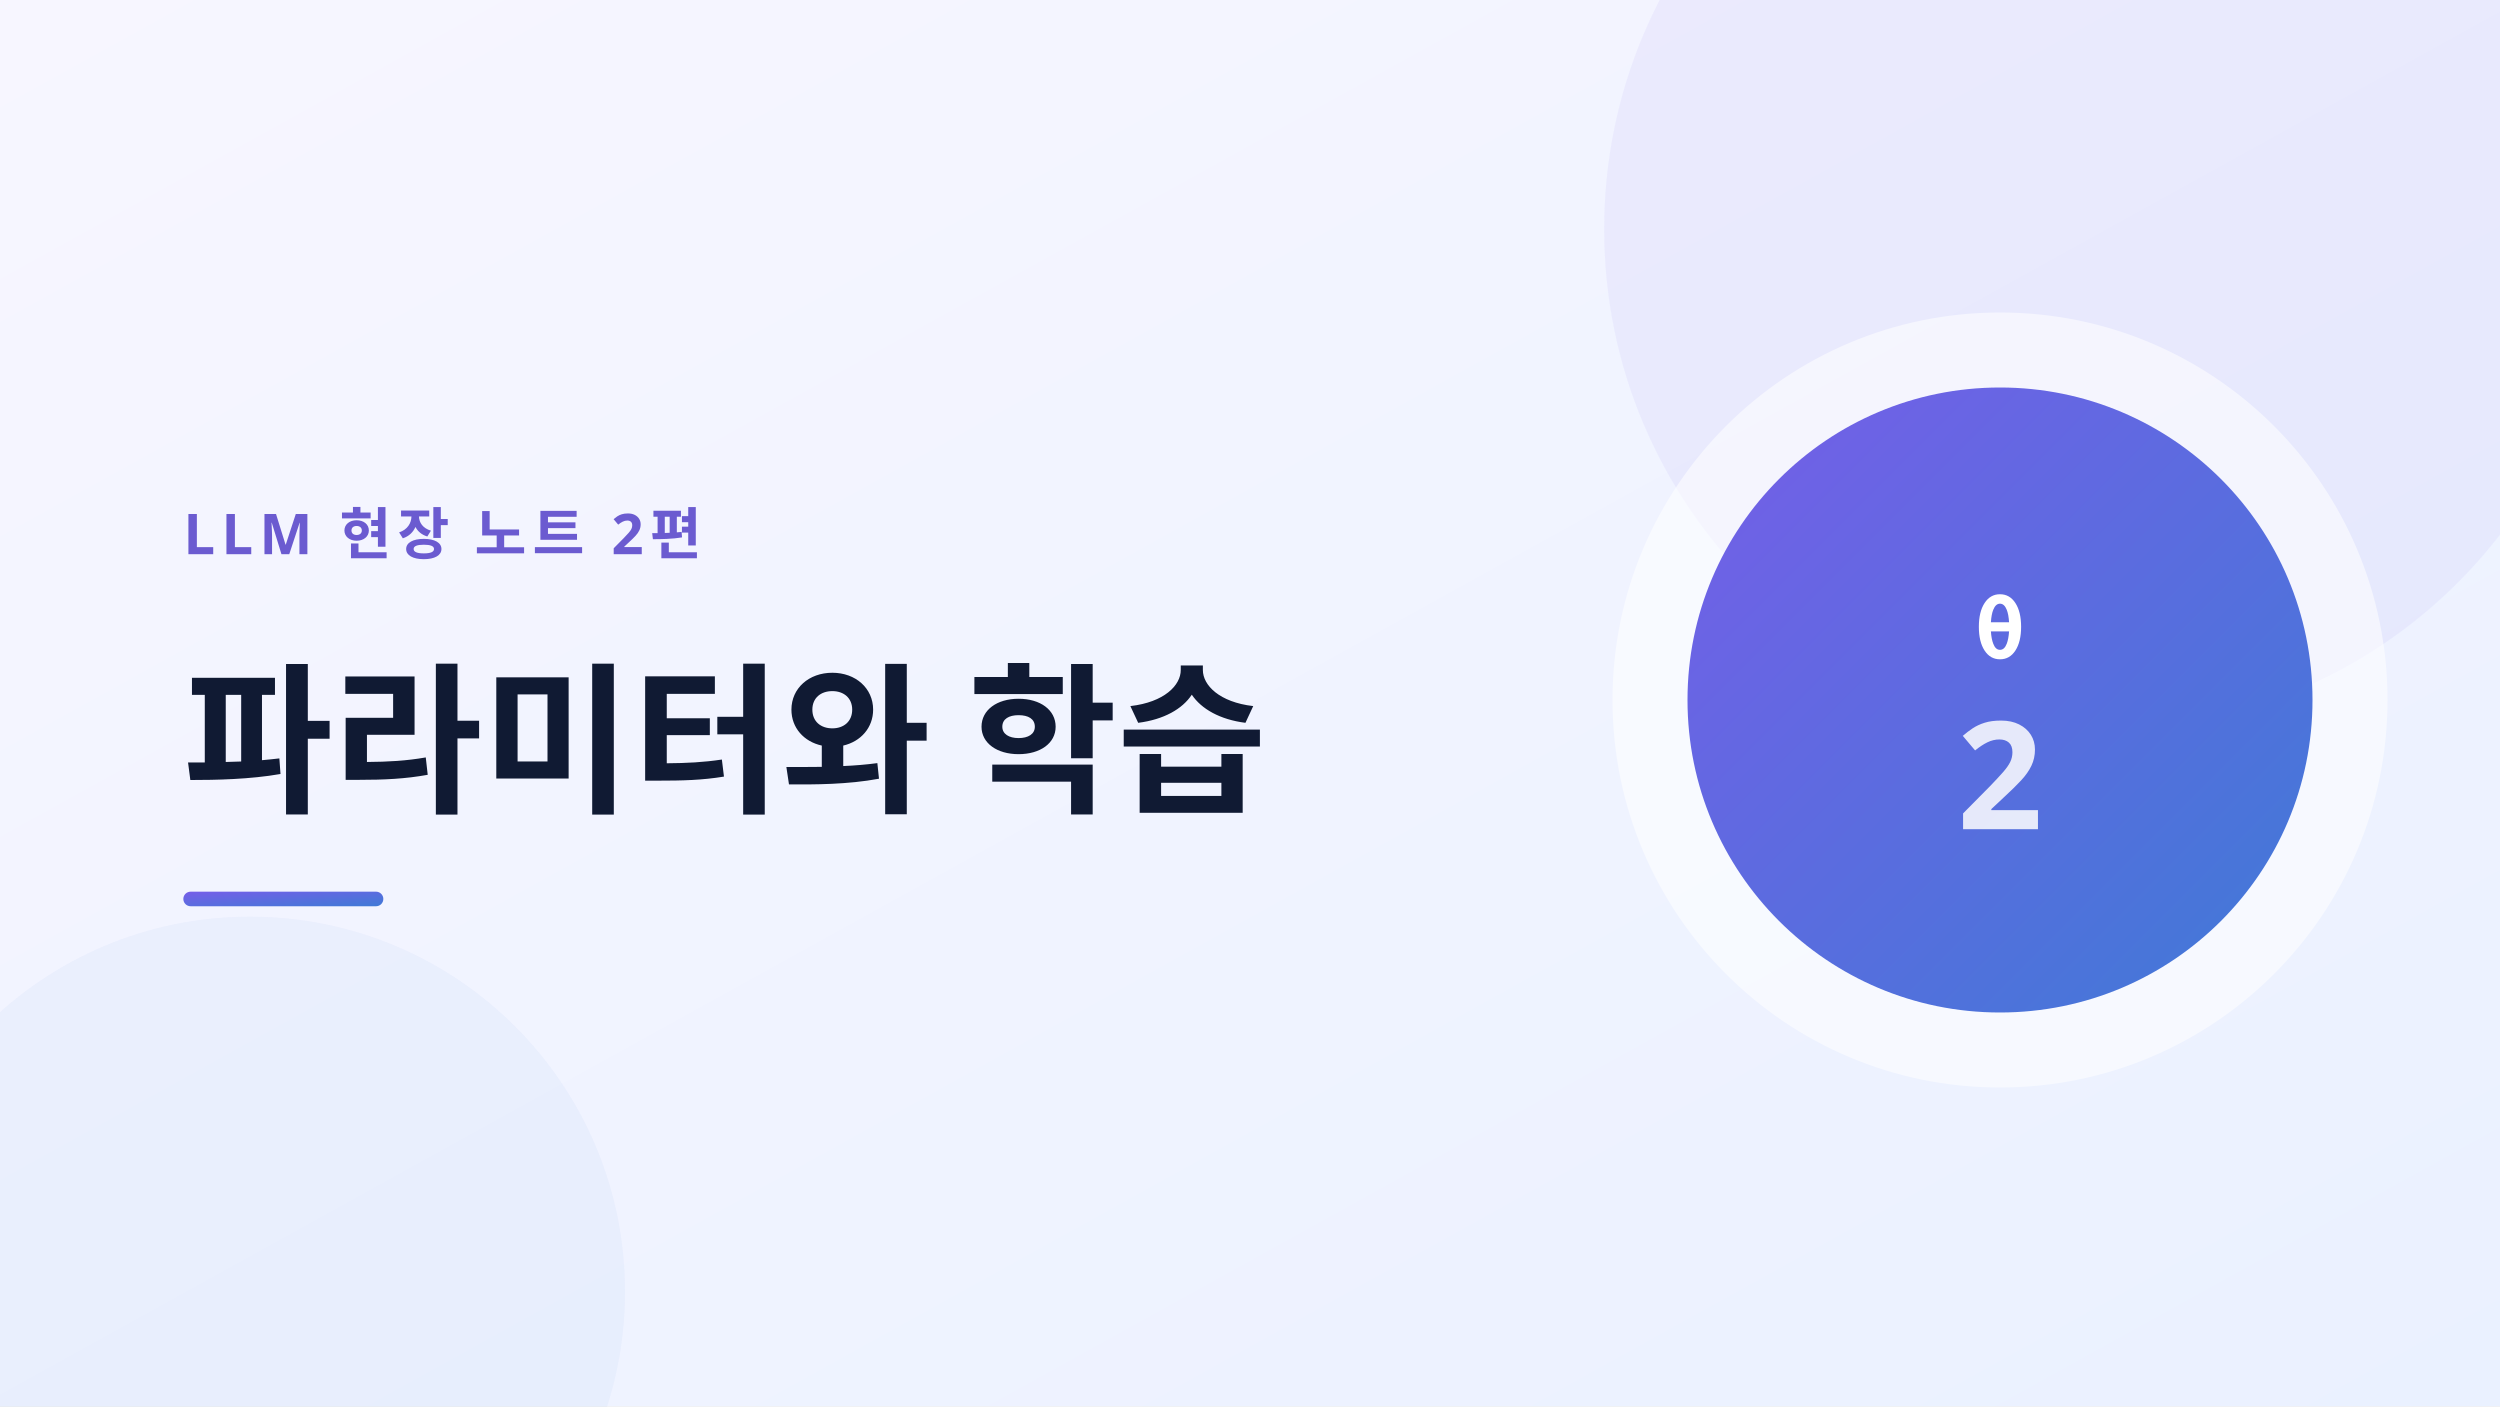
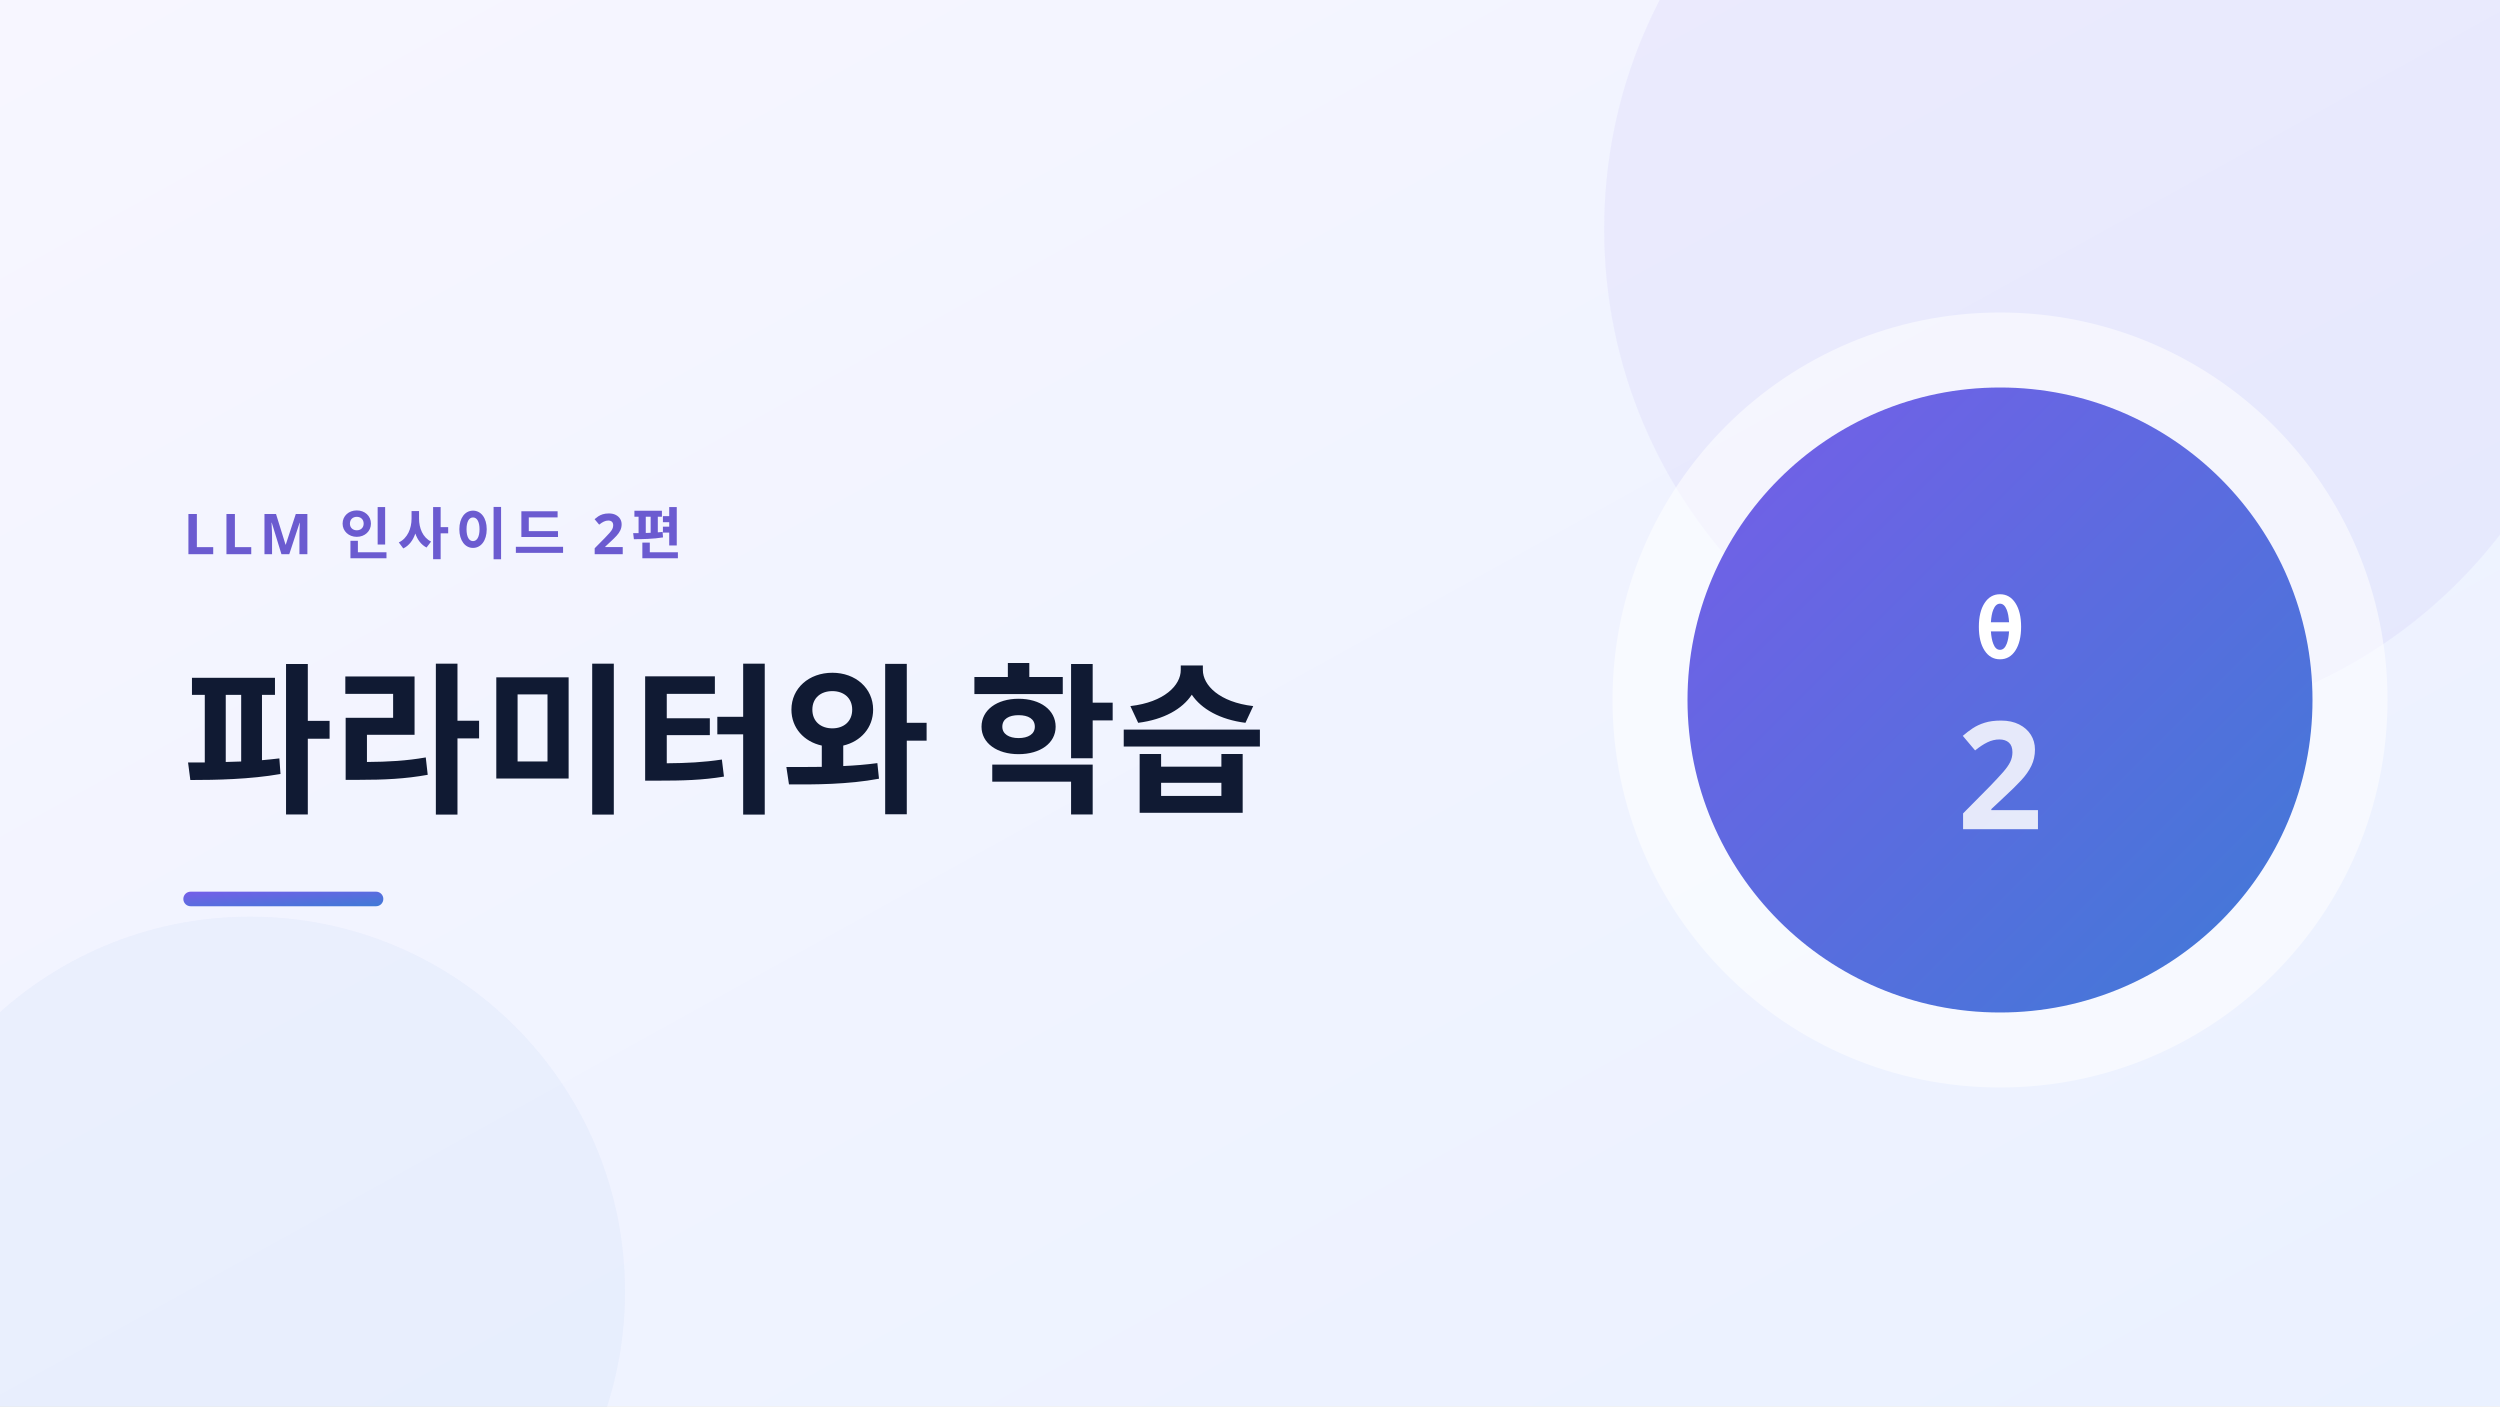
- <svg xmlns="http://www.w3.org/2000/svg" viewBox="0 0 1200 675" role="img" aria-label="TECH NOTE · LLM 현장 노트 2편 — 파라미터와 학습">
+ <svg xmlns="http://www.w3.org/2000/svg" viewBox="0 0 1200 675" role="img" aria-label="TECH NOTE · LLM 인사이드 2편 — 파라미터와 학습">
  <defs>
    <linearGradient id="bg" x1="0" y1="0" x2="1" y2="1">
      <stop offset="0" stop-color="#f7f6ff" />
      <stop offset="1" stop-color="#eaf1ff" />
    </linearGradient>
    <linearGradient id="badge" x1="0" y1="0" x2="1" y2="1">
      <stop offset="0" stop-color="#765ee8" />
      <stop offset="1" stop-color="#3f7ad6" />
    </linearGradient>
  </defs>
  <rect width="1200" height="675" fill="url(#bg)" />
  <circle cx="1010" cy="110" r="240" fill="#765ee8" opacity="0.07" />
  <circle cx="120" cy="620" r="180" fill="#3f7ad6" opacity="0.05" />
-   <text x="88" y="266" font-family="Pretendard,'Pretendard Variable','Malgun Gothic','Apple SD Gothic Neo','Noto Sans KR',sans-serif" font-size="27" font-weight="800" letter-spacing="3" fill="#6b5bd0">LLM 현장 노트 2편</text>
+   <text x="88" y="266" font-family="Pretendard,'Pretendard Variable','Malgun Gothic','Apple SD Gothic Neo','Noto Sans KR',sans-serif" font-size="27" font-weight="800" letter-spacing="3" fill="#6b5bd0">LLM 인사이드 2편</text>
  <text x="88" y="384" font-family="Pretendard,'Pretendard Variable','Malgun Gothic','Apple SD Gothic Neo','Noto Sans KR',sans-serif" font-size="78" font-weight="800" fill="#101a33">파라미터와 학습</text>
  <rect x="88" y="428" width="96" height="7" rx="3.5" fill="url(#badge)" />
  <circle cx="960" cy="336" r="186" fill="#ffffff" opacity="0.55" />
  <circle cx="960" cy="336" r="150" fill="url(#badge)" />
  <text x="960" y="316" text-anchor="middle" font-family="ui-monospace,SFMono-Regular,Menlo,monospace" font-size="40" font-weight="800" fill="#ffffff">θ</text>
  <text x="960" y="398" text-anchor="middle" font-family="Pretendard,'Pretendard Variable','Malgun Gothic','Apple SD Gothic Neo','Noto Sans KR',sans-serif" font-size="72" font-weight="800" fill="#ffffff" opacity="0.85">2</text>
</svg>
